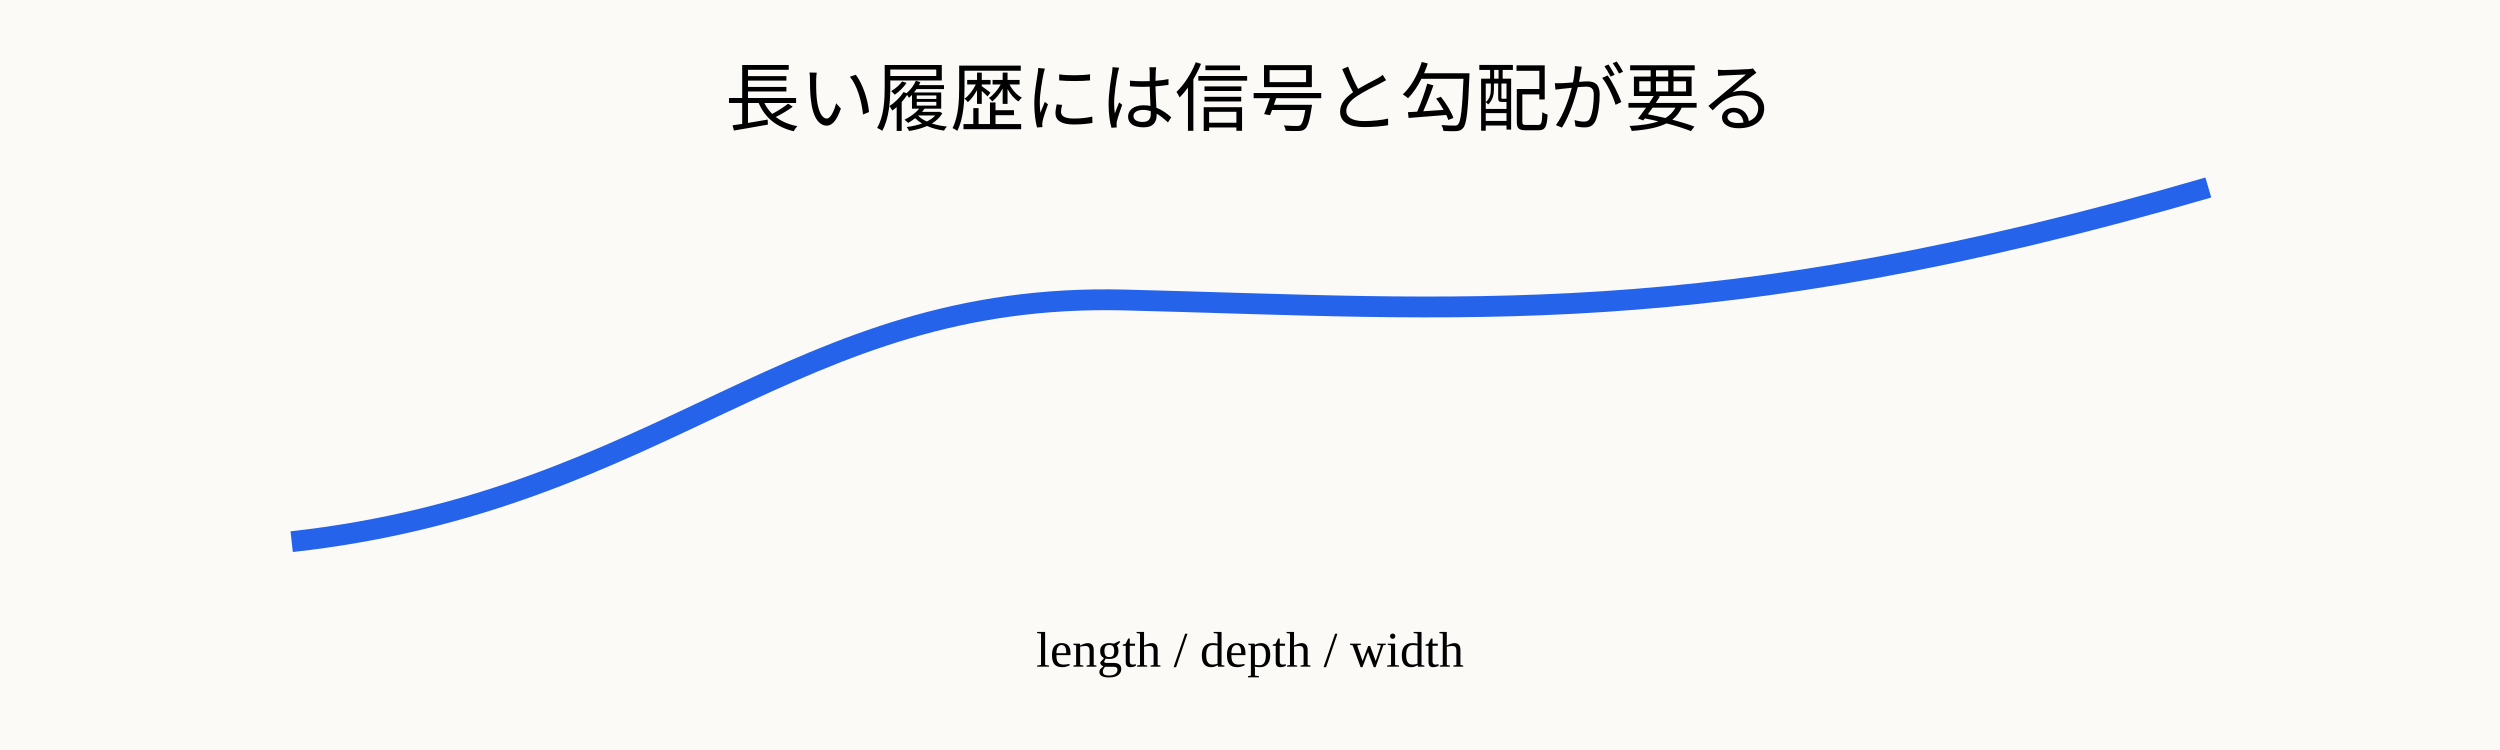
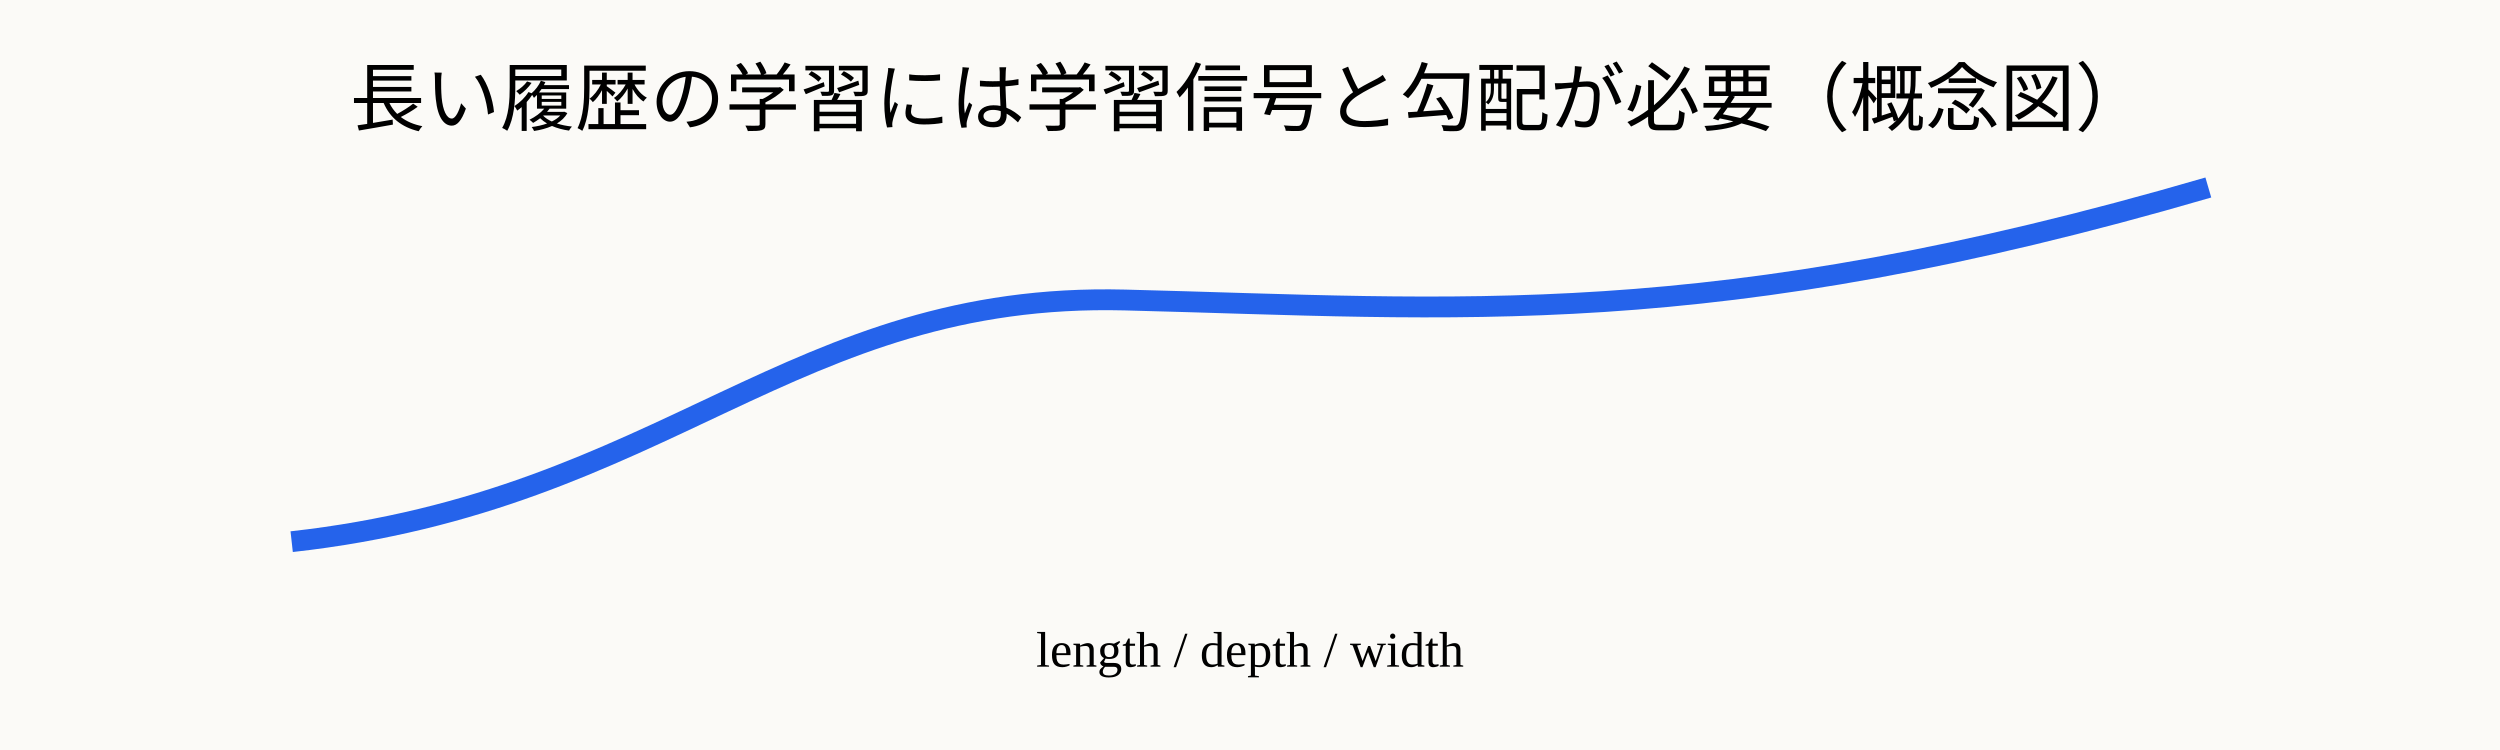
<svg xmlns="http://www.w3.org/2000/svg" viewBox="0 0 600 180">
  <rect width="600" height="180" fill="#fbfaf7" />
-   <text x="300" y="30" text-anchor="middle" font-size="18">長い履歴には信号と勾配が要る</text>
+   <text x="300" y="30" text-anchor="middle" font-size="18">長い履歴の学習には学習信号と勾配が必要（概念図）</text>
  <path d="M70 130 C160 120 190 70 270 72 S410 80 530 45" fill="none" stroke="#2563eb" stroke-width="5" />
  <text x="300" y="160" text-anchor="middle">length / depth / width</text>
</svg>
